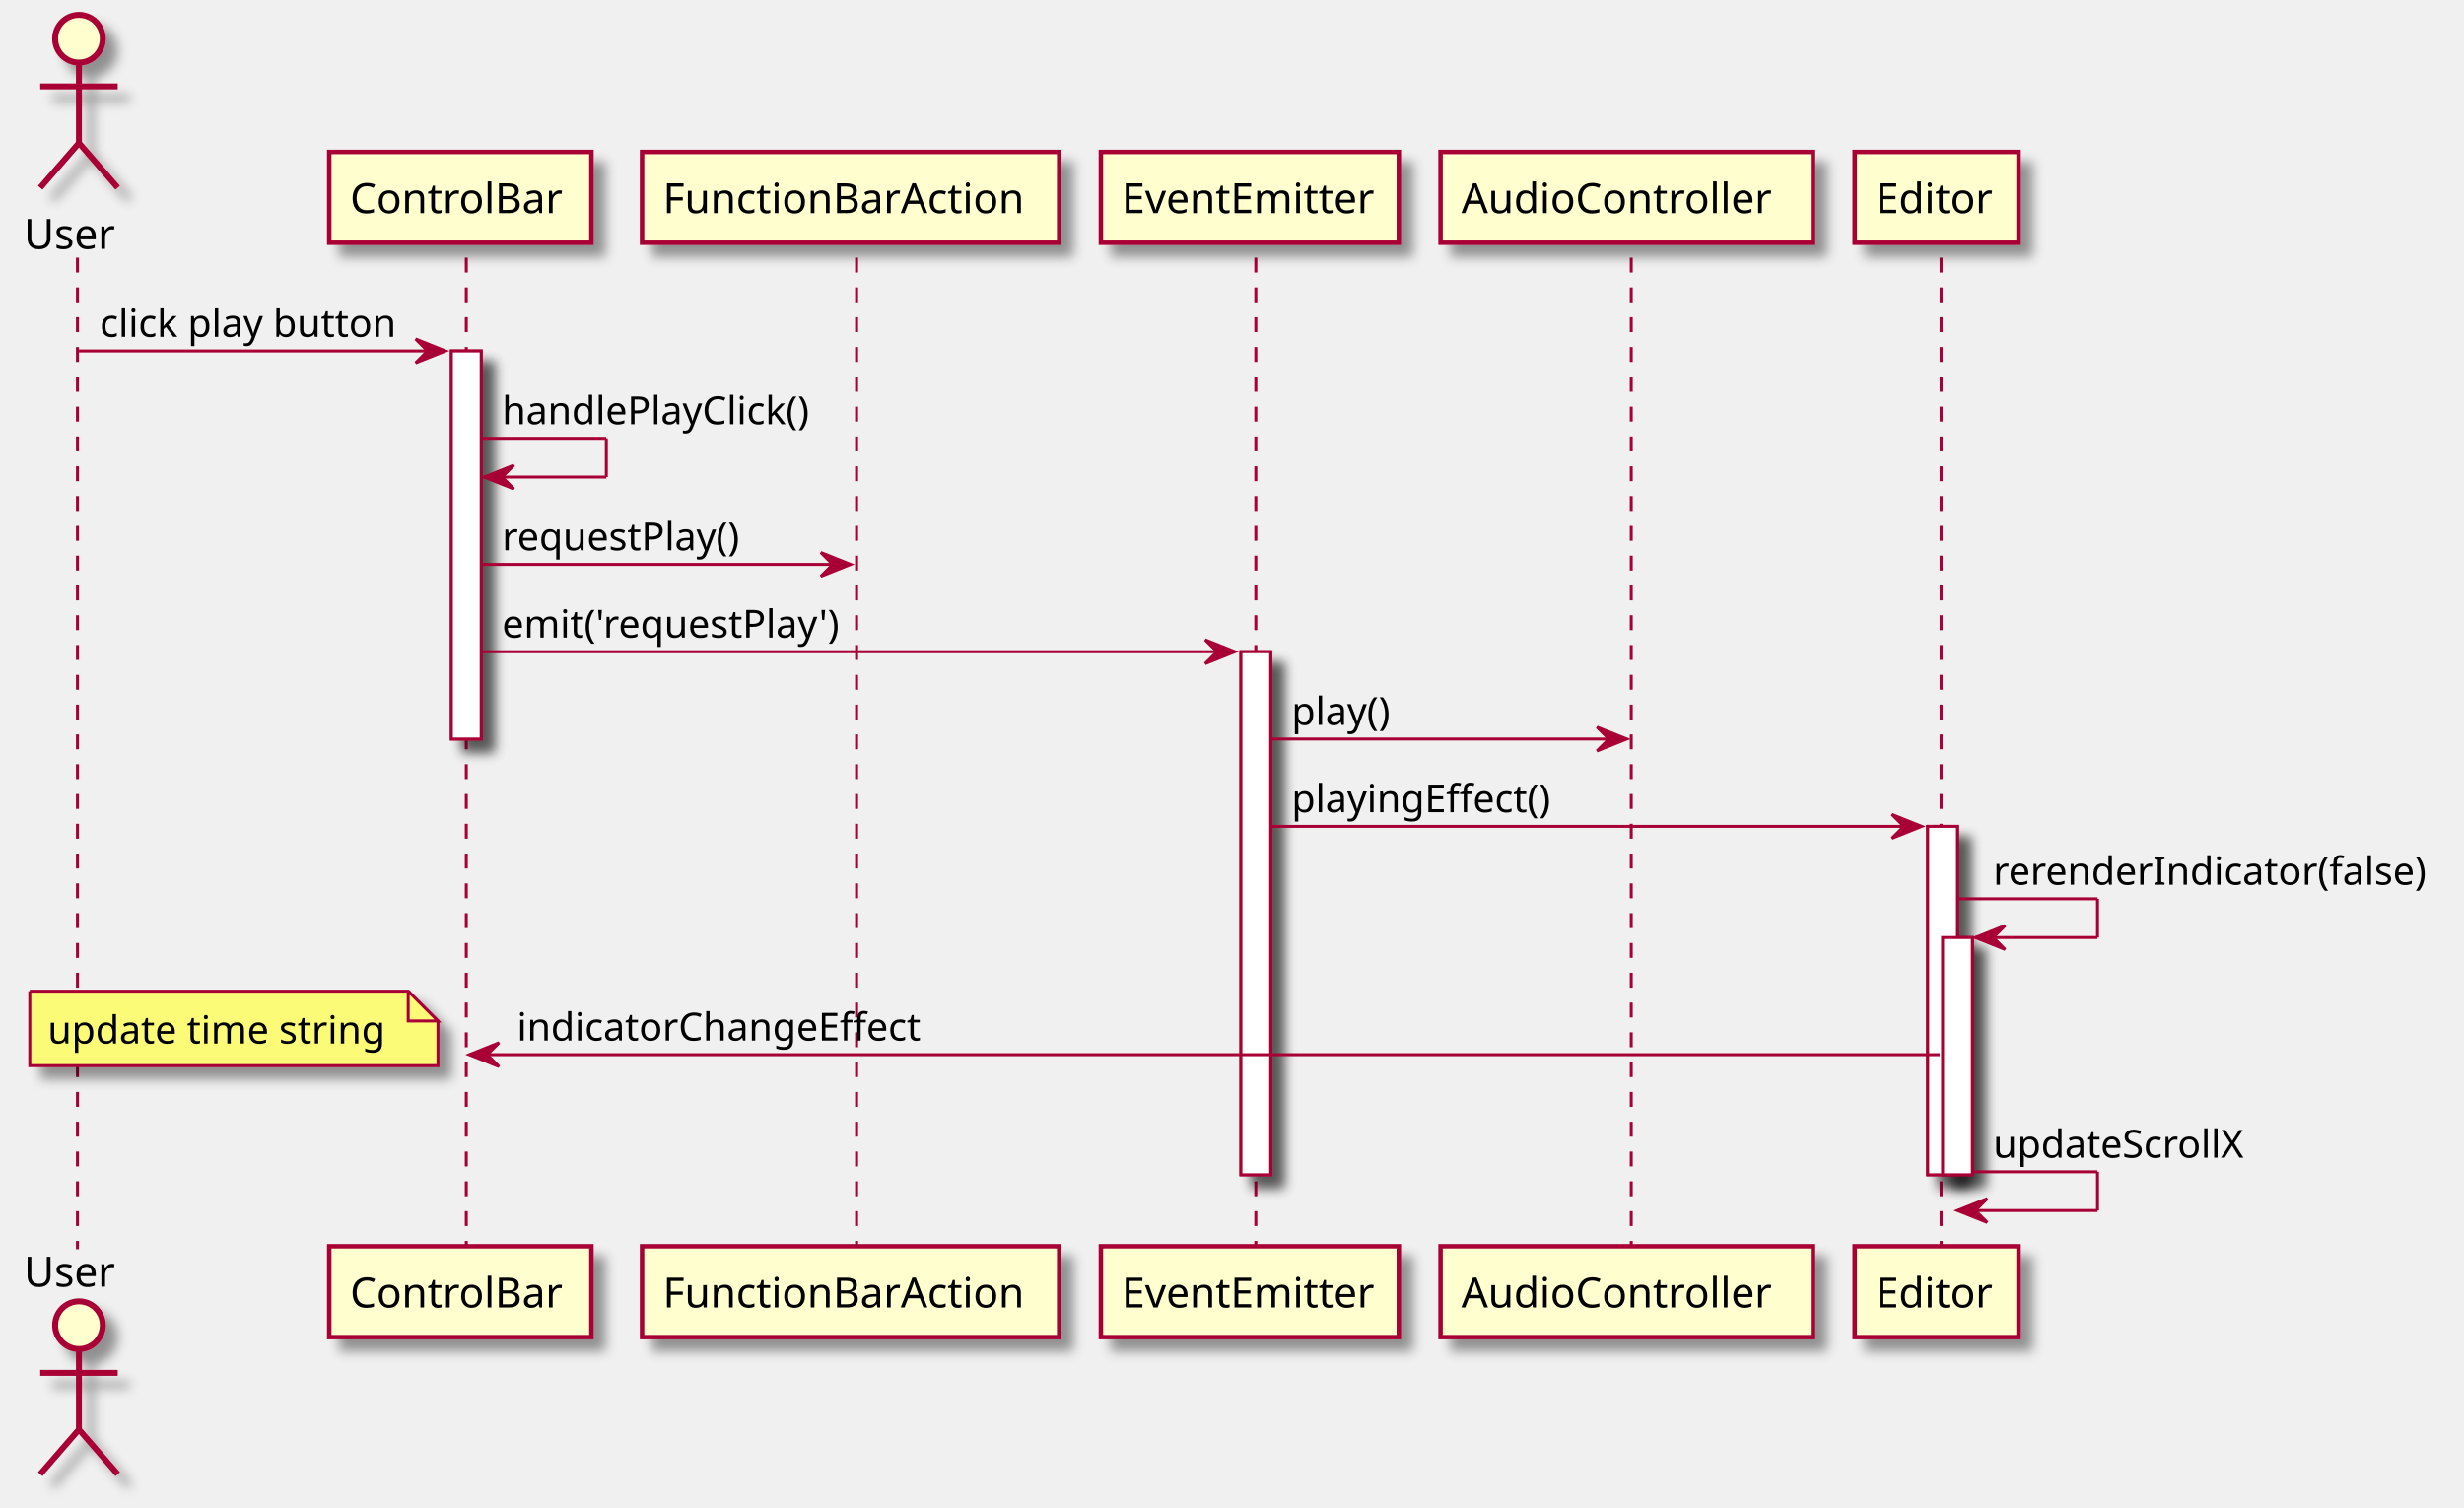
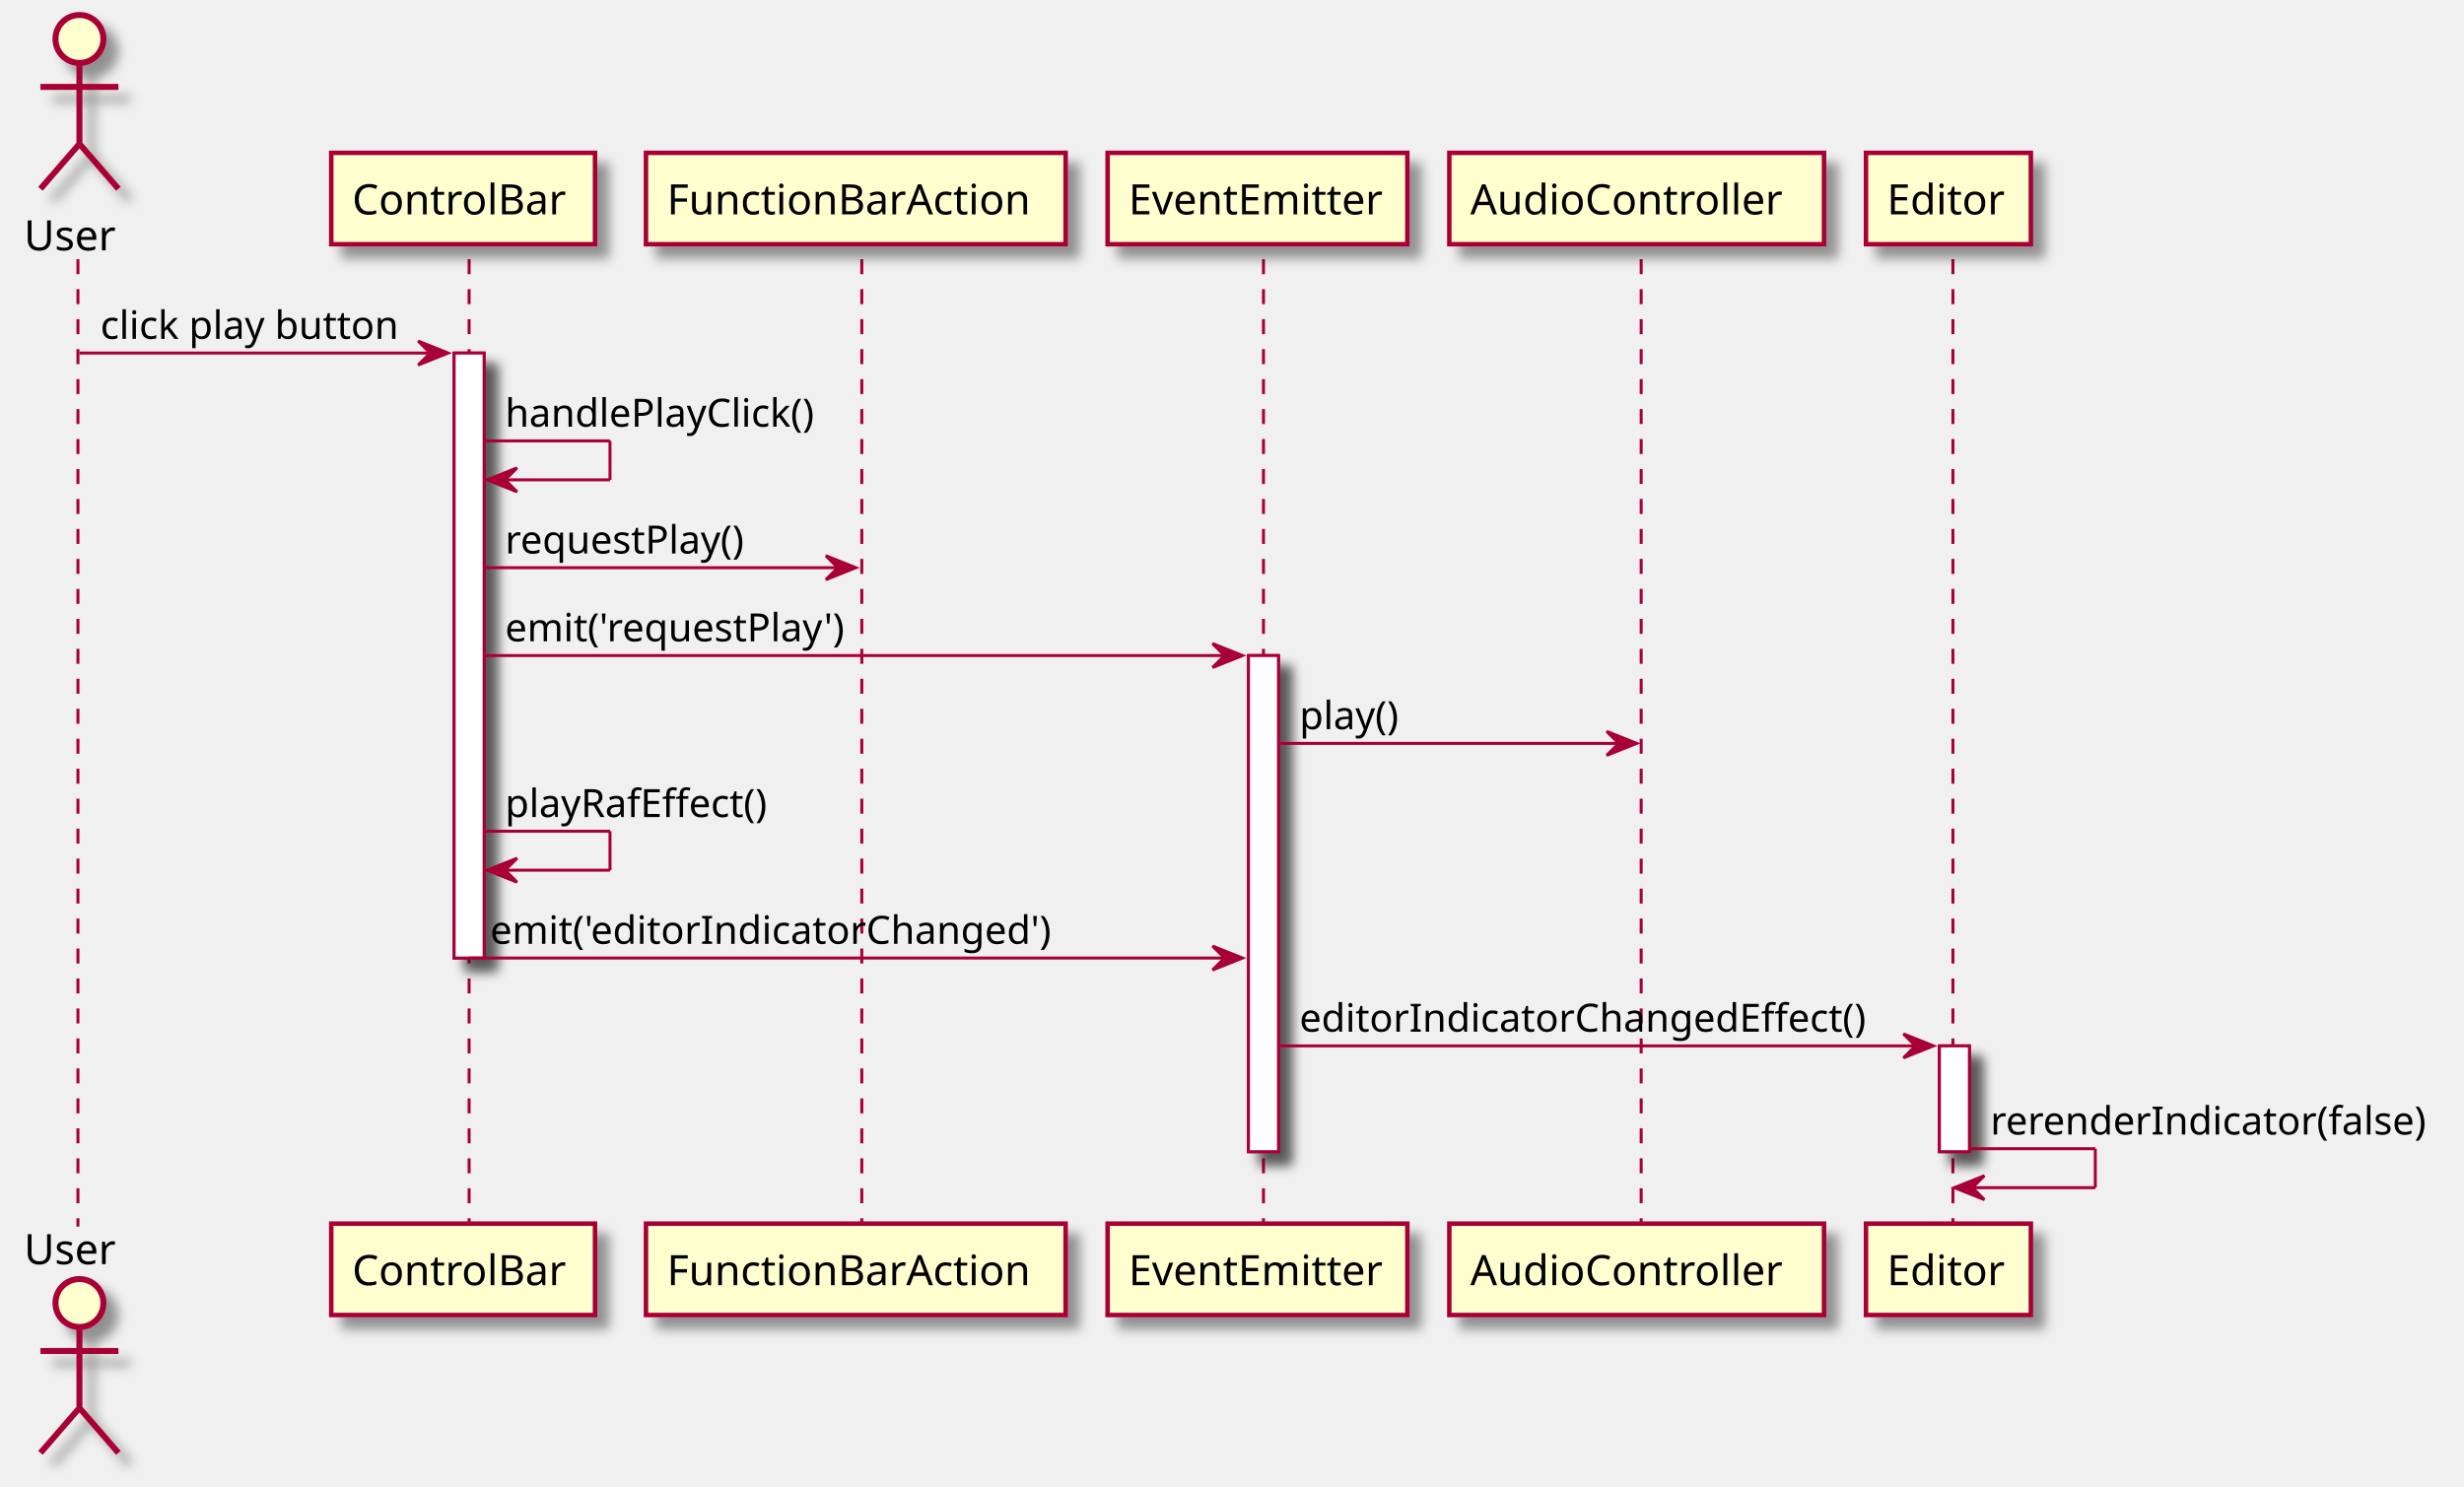
- <svg xmlns="http://www.w3.org/2000/svg" contentScriptType="application/ecmascript" contentStyleType="text/css" height="506px" preserveAspectRatio="none" style="width:827px;height:506px;" version="1.1" viewBox="0 0 827 506" width="827px" zoomAndPan="magnify">
+ <svg xmlns="http://www.w3.org/2000/svg" contentScriptType="application/ecmascript" contentStyleType="text/css" height="496px" preserveAspectRatio="none" style="width:822px;height:496px;" version="1.1" viewBox="0 0 822 496" width="822px" zoomAndPan="magnify">
  <defs>
-     <filter height="300%" id="fs5imjddw2zlz" width="300%" x="-1" y="-1">
+     <filter height="300%" id="fj0hr75nisi55" width="300%" x="-1" y="-1">
      <feGaussianBlur result="blurOut" stdDeviation="2.0" />
      <feColorMatrix in="blurOut" result="blurOut2" type="matrix" values="0 0 0 0 0 0 0 0 0 0 0 0 0 0 0 0 0 0 .4 0" />
      <feOffset dx="4.0" dy="4.0" in="blurOut2" result="blurOut3" />
      <feBlend in="SourceGraphic" in2="blurOut3" mode="normal" />
    </filter>
  </defs>
  <g>
-     <rect fill="#FFFFFF" filter="url(#fs5imjddw2zlz)" height="130.242" style="stroke: #A80036; stroke-width: 1.0;" width="10" x="151.5" y="117.799" />
-     <rect fill="#FFFFFF" filter="url(#fs5imjddw2zlz)" height="175.553" style="stroke: #A80036; stroke-width: 1.0;" width="10" x="416.5" y="218.731" />
-     <rect fill="#FFFFFF" filter="url(#fs5imjddw2zlz)" height="116.932" style="stroke: #A80036; stroke-width: 1.0;" width="10" x="647" y="277.352" />
-     <rect fill="#FFFFFF" filter="url(#fs5imjddw2zlz)" height="79.621" style="stroke: #A80036; stroke-width: 1.0;" width="10" x="652" y="314.662" />
-     <line style="stroke: #A80036; stroke-width: 1.0; stroke-dasharray: 5.0,5.0;" x1="26" x2="26" y1="86.488" y2="419.283" />
-     <line style="stroke: #A80036; stroke-width: 1.0; stroke-dasharray: 5.0,5.0;" x1="156.5" x2="156.5" y1="86.488" y2="419.283" />
-     <line style="stroke: #A80036; stroke-width: 1.0; stroke-dasharray: 5.0,5.0;" x1="287.5" x2="287.5" y1="86.488" y2="419.283" />
-     <line style="stroke: #A80036; stroke-width: 1.0; stroke-dasharray: 5.0,5.0;" x1="421.5" x2="421.5" y1="86.488" y2="419.283" />
-     <line style="stroke: #A80036; stroke-width: 1.0; stroke-dasharray: 5.0,5.0;" x1="547.5" x2="547.5" y1="86.488" y2="419.283" />
-     <line style="stroke: #A80036; stroke-width: 1.0; stroke-dasharray: 5.0,5.0;" x1="651.5" x2="651.5" y1="86.488" y2="419.283" />
+     <rect fill="#FFFFFF" filter="url(#fj0hr75nisi55)" height="201.863" style="stroke: #A80036; stroke-width: 1.0;" width="10" x="151.5" y="117.799" />
+     <rect fill="#FFFFFF" filter="url(#fj0hr75nisi55)" height="165.553" style="stroke: #A80036; stroke-width: 1.0;" width="10" x="416.5" y="218.731" />
+     <rect fill="#FFFFFF" filter="url(#fj0hr75nisi55)" height="35.31" style="stroke: #A80036; stroke-width: 1.0;" width="10" x="647" y="348.973" />
+     <line style="stroke: #A80036; stroke-width: 1.0; stroke-dasharray: 5.0,5.0;" x1="26" x2="26" y1="86.488" y2="409.283" />
+     <line style="stroke: #A80036; stroke-width: 1.0; stroke-dasharray: 5.0,5.0;" x1="156.5" x2="156.5" y1="86.488" y2="409.283" />
+     <line style="stroke: #A80036; stroke-width: 1.0; stroke-dasharray: 5.0,5.0;" x1="287.5" x2="287.5" y1="86.488" y2="409.283" />
+     <line style="stroke: #A80036; stroke-width: 1.0; stroke-dasharray: 5.0,5.0;" x1="421.5" x2="421.5" y1="86.488" y2="409.283" />
+     <line style="stroke: #A80036; stroke-width: 1.0; stroke-dasharray: 5.0,5.0;" x1="547.5" x2="547.5" y1="86.488" y2="409.283" />
+     <line style="stroke: #A80036; stroke-width: 1.0; stroke-dasharray: 5.0,5.0;" x1="651.5" x2="651.5" y1="86.488" y2="409.283" />
    <text fill="#000000" font-family="sans-serif" font-size="14" lengthAdjust="spacingAndGlyphs" textLength="31" x="8" y="83.535">User</text>
-     <ellipse cx="26.5" cy="13" fill="#FEFECE" filter="url(#fs5imjddw2zlz)" rx="8" ry="8" style="stroke: #A80036; stroke-width: 2.0;" />
-     <path d="M26.5,21 L26.5,48 M13.5,29 L39.5,29 M26.5,48 L13.5,63 M26.5,48 L39.5,63 " fill="none" filter="url(#fs5imjddw2zlz)" style="stroke: #A80036; stroke-width: 2.0;" />
-     <text fill="#000000" font-family="sans-serif" font-size="14" lengthAdjust="spacingAndGlyphs" textLength="31" x="8" y="431.818">User</text>
-     <ellipse cx="26.5" cy="444.772" fill="#FEFECE" filter="url(#fs5imjddw2zlz)" rx="8" ry="8" style="stroke: #A80036; stroke-width: 2.0;" />
-     <path d="M26.5,452.772 L26.5,479.772 M13.5,460.772 L39.5,460.772 M26.5,479.772 L13.5,494.772 M26.5,479.772 L39.5,494.772 " fill="none" filter="url(#fs5imjddw2zlz)" style="stroke: #A80036; stroke-width: 2.0;" />
-     <rect fill="#FEFECE" filter="url(#fs5imjddw2zlz)" height="30.488" style="stroke: #A80036; stroke-width: 1.5;" width="88" x="110.5" y="51" />
+     <ellipse cx="26.5" cy="13" fill="#FEFECE" filter="url(#fj0hr75nisi55)" rx="8" ry="8" style="stroke: #A80036; stroke-width: 2.0;" />
+     <path d="M26.5,21 L26.5,48 M13.5,29 L39.5,29 M26.5,48 L13.5,63 M26.5,48 L39.5,63 " fill="none" filter="url(#fj0hr75nisi55)" style="stroke: #A80036; stroke-width: 2.0;" />
+     <text fill="#000000" font-family="sans-serif" font-size="14" lengthAdjust="spacingAndGlyphs" textLength="31" x="8" y="421.818">User</text>
+     <ellipse cx="26.5" cy="434.772" fill="#FEFECE" filter="url(#fj0hr75nisi55)" rx="8" ry="8" style="stroke: #A80036; stroke-width: 2.0;" />
+     <path d="M26.5,442.772 L26.5,469.772 M13.5,450.772 L39.5,450.772 M26.5,469.772 L13.5,484.772 M26.5,469.772 L39.5,484.772 " fill="none" filter="url(#fj0hr75nisi55)" style="stroke: #A80036; stroke-width: 2.0;" />
+     <rect fill="#FEFECE" filter="url(#fj0hr75nisi55)" height="30.488" style="stroke: #A80036; stroke-width: 1.5;" width="88" x="110.5" y="51" />
    <text fill="#000000" font-family="sans-serif" font-size="14" lengthAdjust="spacingAndGlyphs" textLength="74" x="117.5" y="71.535">ControlBar</text>
-     <rect fill="#FEFECE" filter="url(#fs5imjddw2zlz)" height="30.488" style="stroke: #A80036; stroke-width: 1.5;" width="88" x="110.5" y="418.283" />
-     <text fill="#000000" font-family="sans-serif" font-size="14" lengthAdjust="spacingAndGlyphs" textLength="74" x="117.5" y="438.818">ControlBar</text>
-     <rect fill="#FEFECE" filter="url(#fs5imjddw2zlz)" height="30.488" style="stroke: #A80036; stroke-width: 1.5;" width="140" x="215.5" y="51" />
+     <rect fill="#FEFECE" filter="url(#fj0hr75nisi55)" height="30.488" style="stroke: #A80036; stroke-width: 1.5;" width="88" x="110.5" y="408.283" />
+     <text fill="#000000" font-family="sans-serif" font-size="14" lengthAdjust="spacingAndGlyphs" textLength="74" x="117.5" y="428.818">ControlBar</text>
+     <rect fill="#FEFECE" filter="url(#fj0hr75nisi55)" height="30.488" style="stroke: #A80036; stroke-width: 1.5;" width="140" x="215.5" y="51" />
    <text fill="#000000" font-family="sans-serif" font-size="14" lengthAdjust="spacingAndGlyphs" textLength="126" x="222.5" y="71.535">FunctionBarAction</text>
-     <rect fill="#FEFECE" filter="url(#fs5imjddw2zlz)" height="30.488" style="stroke: #A80036; stroke-width: 1.5;" width="140" x="215.5" y="418.283" />
-     <text fill="#000000" font-family="sans-serif" font-size="14" lengthAdjust="spacingAndGlyphs" textLength="126" x="222.5" y="438.818">FunctionBarAction</text>
-     <rect fill="#FEFECE" filter="url(#fs5imjddw2zlz)" height="30.488" style="stroke: #A80036; stroke-width: 1.5;" width="100" x="369.5" y="51" />
+     <rect fill="#FEFECE" filter="url(#fj0hr75nisi55)" height="30.488" style="stroke: #A80036; stroke-width: 1.5;" width="140" x="215.5" y="408.283" />
+     <text fill="#000000" font-family="sans-serif" font-size="14" lengthAdjust="spacingAndGlyphs" textLength="126" x="222.5" y="428.818">FunctionBarAction</text>
+     <rect fill="#FEFECE" filter="url(#fj0hr75nisi55)" height="30.488" style="stroke: #A80036; stroke-width: 1.5;" width="100" x="369.5" y="51" />
    <text fill="#000000" font-family="sans-serif" font-size="14" lengthAdjust="spacingAndGlyphs" textLength="86" x="376.5" y="71.535">EventEmitter</text>
-     <rect fill="#FEFECE" filter="url(#fs5imjddw2zlz)" height="30.488" style="stroke: #A80036; stroke-width: 1.5;" width="100" x="369.5" y="418.283" />
-     <text fill="#000000" font-family="sans-serif" font-size="14" lengthAdjust="spacingAndGlyphs" textLength="86" x="376.5" y="438.818">EventEmitter</text>
-     <rect fill="#FEFECE" filter="url(#fs5imjddw2zlz)" height="30.488" style="stroke: #A80036; stroke-width: 1.5;" width="125" x="483.5" y="51" />
+     <rect fill="#FEFECE" filter="url(#fj0hr75nisi55)" height="30.488" style="stroke: #A80036; stroke-width: 1.5;" width="100" x="369.5" y="408.283" />
+     <text fill="#000000" font-family="sans-serif" font-size="14" lengthAdjust="spacingAndGlyphs" textLength="86" x="376.5" y="428.818">EventEmitter</text>
+     <rect fill="#FEFECE" filter="url(#fj0hr75nisi55)" height="30.488" style="stroke: #A80036; stroke-width: 1.5;" width="125" x="483.5" y="51" />
    <text fill="#000000" font-family="sans-serif" font-size="14" lengthAdjust="spacingAndGlyphs" textLength="111" x="490.5" y="71.535">AudioController</text>
-     <rect fill="#FEFECE" filter="url(#fs5imjddw2zlz)" height="30.488" style="stroke: #A80036; stroke-width: 1.5;" width="125" x="483.5" y="418.283" />
-     <text fill="#000000" font-family="sans-serif" font-size="14" lengthAdjust="spacingAndGlyphs" textLength="111" x="490.5" y="438.818">AudioController</text>
-     <rect fill="#FEFECE" filter="url(#fs5imjddw2zlz)" height="30.488" style="stroke: #A80036; stroke-width: 1.5;" width="55" x="622.5" y="51" />
+     <rect fill="#FEFECE" filter="url(#fj0hr75nisi55)" height="30.488" style="stroke: #A80036; stroke-width: 1.5;" width="125" x="483.5" y="408.283" />
+     <text fill="#000000" font-family="sans-serif" font-size="14" lengthAdjust="spacingAndGlyphs" textLength="111" x="490.5" y="428.818">AudioController</text>
+     <rect fill="#FEFECE" filter="url(#fj0hr75nisi55)" height="30.488" style="stroke: #A80036; stroke-width: 1.5;" width="55" x="622.5" y="51" />
    <text fill="#000000" font-family="sans-serif" font-size="14" lengthAdjust="spacingAndGlyphs" textLength="41" x="629.5" y="71.535">Editor</text>
-     <rect fill="#FEFECE" filter="url(#fs5imjddw2zlz)" height="30.488" style="stroke: #A80036; stroke-width: 1.5;" width="55" x="622.5" y="418.283" />
-     <text fill="#000000" font-family="sans-serif" font-size="14" lengthAdjust="spacingAndGlyphs" textLength="41" x="629.5" y="438.818">Editor</text>
-     <rect fill="#FFFFFF" filter="url(#fs5imjddw2zlz)" height="130.242" style="stroke: #A80036; stroke-width: 1.0;" width="10" x="151.5" y="117.799" />
-     <rect fill="#FFFFFF" filter="url(#fs5imjddw2zlz)" height="175.553" style="stroke: #A80036; stroke-width: 1.0;" width="10" x="416.5" y="218.731" />
-     <rect fill="#FFFFFF" filter="url(#fs5imjddw2zlz)" height="116.932" style="stroke: #A80036; stroke-width: 1.0;" width="10" x="647" y="277.352" />
-     <rect fill="#FFFFFF" filter="url(#fs5imjddw2zlz)" height="79.621" style="stroke: #A80036; stroke-width: 1.0;" width="10" x="652" y="314.662" />
+     <rect fill="#FEFECE" filter="url(#fj0hr75nisi55)" height="30.488" style="stroke: #A80036; stroke-width: 1.5;" width="55" x="622.5" y="408.283" />
+     <text fill="#000000" font-family="sans-serif" font-size="14" lengthAdjust="spacingAndGlyphs" textLength="41" x="629.5" y="428.818">Editor</text>
+     <rect fill="#FFFFFF" filter="url(#fj0hr75nisi55)" height="201.863" style="stroke: #A80036; stroke-width: 1.0;" width="10" x="151.5" y="117.799" />
+     <rect fill="#FFFFFF" filter="url(#fj0hr75nisi55)" height="165.553" style="stroke: #A80036; stroke-width: 1.0;" width="10" x="416.5" y="218.731" />
+     <rect fill="#FFFFFF" filter="url(#fj0hr75nisi55)" height="35.31" style="stroke: #A80036; stroke-width: 1.0;" width="10" x="647" y="348.973" />
    <polygon fill="#A80036" points="139.5,113.799,149.5,117.799,139.5,121.799,143.5,117.799" style="stroke: #A80036; stroke-width: 1.0;" />
    <line style="stroke: #A80036; stroke-width: 1.0;" x1="26.5" x2="145.5" y1="117.799" y2="117.799" />
    <text fill="#000000" font-family="sans-serif" font-size="13" lengthAdjust="spacingAndGlyphs" textLength="106" x="33.5" y="113.057">click play button</text>
    <line style="stroke: #A80036; stroke-width: 1.0;" x1="161.5" x2="203.5" y1="147.109" y2="147.109" />
    <line style="stroke: #A80036; stroke-width: 1.0;" x1="203.5" x2="203.5" y1="147.109" y2="160.109" />
    <line style="stroke: #A80036; stroke-width: 1.0;" x1="162.5" x2="203.5" y1="160.109" y2="160.109" />
    <polygon fill="#A80036" points="172.5,156.109,162.5,160.109,172.5,164.109,168.5,160.109" style="stroke: #A80036; stroke-width: 1.0;" />
    <text fill="#000000" font-family="sans-serif" font-size="13" lengthAdjust="spacingAndGlyphs" textLength="107" x="168.5" y="142.367">handlePlayClick()</text>
    <polygon fill="#A80036" points="275.5,185.42,285.5,189.42,275.5,193.42,279.5,189.42" style="stroke: #A80036; stroke-width: 1.0;" />
    <line style="stroke: #A80036; stroke-width: 1.0;" x1="161.5" x2="281.5" y1="189.42" y2="189.42" />
    <text fill="#000000" font-family="sans-serif" font-size="13" lengthAdjust="spacingAndGlyphs" textLength="80" x="168.5" y="184.678">requestPlay()</text>
    <polygon fill="#A80036" points="404.5,214.731,414.5,218.731,404.5,222.731,408.5,218.731" style="stroke: #A80036; stroke-width: 1.0;" />
    <line style="stroke: #A80036; stroke-width: 1.0;" x1="161.5" x2="410.5" y1="218.731" y2="218.731" />
    <text fill="#000000" font-family="sans-serif" font-size="13" lengthAdjust="spacingAndGlyphs" textLength="114" x="168.5" y="213.988">emit('requestPlay')</text>
    <polygon fill="#A80036" points="536,244.041,546,248.041,536,252.041,540,248.041" style="stroke: #A80036; stroke-width: 1.0;" />
    <line style="stroke: #A80036; stroke-width: 1.0;" x1="426.5" x2="542" y1="248.041" y2="248.041" />
    <text fill="#000000" font-family="sans-serif" font-size="13" lengthAdjust="spacingAndGlyphs" textLength="34" x="433.5" y="243.299">play()</text>
-     <polygon fill="#A80036" points="635,273.352,645,277.352,635,281.352,639,277.352" style="stroke: #A80036; stroke-width: 1.0;" />
-     <line style="stroke: #A80036; stroke-width: 1.0;" x1="426.5" x2="641" y1="277.352" y2="277.352" />
-     <text fill="#000000" font-family="sans-serif" font-size="13" lengthAdjust="spacingAndGlyphs" textLength="90" x="433.5" y="272.609">playingEffect()</text>
-     <line style="stroke: #A80036; stroke-width: 1.0;" x1="657" x2="704" y1="301.662" y2="301.662" />
-     <line style="stroke: #A80036; stroke-width: 1.0;" x1="704" x2="704" y1="301.662" y2="314.662" />
-     <line style="stroke: #A80036; stroke-width: 1.0;" x1="663" x2="704" y1="314.662" y2="314.662" />
-     <polygon fill="#A80036" points="673,310.662,663,314.662,673,318.662,669,314.662" style="stroke: #A80036; stroke-width: 1.0;" />
-     <text fill="#000000" font-family="sans-serif" font-size="13" lengthAdjust="spacingAndGlyphs" textLength="146" x="669" y="296.92">rerenderIndicator(false)</text>
-     <polygon fill="#A80036" points="167.5,349.973,157.5,353.973,167.5,357.973,163.5,353.973" style="stroke: #A80036; stroke-width: 1.0;" />
-     <line style="stroke: #A80036; stroke-width: 1.0;" x1="161.5" x2="651" y1="353.973" y2="353.973" />
-     <text fill="#000000" font-family="sans-serif" font-size="13" lengthAdjust="spacingAndGlyphs" textLength="139" x="173.5" y="349.231">indicatorChangeEffect</text>
-     <path d="M10,332.662 L10,357.662 L147,357.662 L147,342.662 L137,332.662 L10,332.662 " fill="#FBFB77" filter="url(#fs5imjddw2zlz)" style="stroke: #A80036; stroke-width: 1.0;" />
-     <path d="M137,332.662 L137,342.662 L147,342.662 L137,332.662 " fill="#FBFB77" style="stroke: #A80036; stroke-width: 1.0;" />
-     <text fill="#000000" font-family="sans-serif" font-size="13" lengthAdjust="spacingAndGlyphs" textLength="116" x="16" y="350.231">update time string</text>
-     <line style="stroke: #A80036; stroke-width: 1.0;" x1="662" x2="704" y1="393.283" y2="393.283" />
-     <line style="stroke: #A80036; stroke-width: 1.0;" x1="704" x2="704" y1="393.283" y2="406.283" />
-     <line style="stroke: #A80036; stroke-width: 1.0;" x1="657" x2="704" y1="406.283" y2="406.283" />
-     <polygon fill="#A80036" points="667,402.283,657,406.283,667,410.283,663,406.283" style="stroke: #A80036; stroke-width: 1.0;" />
-     <text fill="#000000" font-family="sans-serif" font-size="13" lengthAdjust="spacingAndGlyphs" textLength="86" x="669" y="388.541">updateScrollX</text>
+     <line style="stroke: #A80036; stroke-width: 1.0;" x1="161.5" x2="203.5" y1="277.352" y2="277.352" />
+     <line style="stroke: #A80036; stroke-width: 1.0;" x1="203.5" x2="203.5" y1="277.352" y2="290.352" />
+     <line style="stroke: #A80036; stroke-width: 1.0;" x1="162.5" x2="203.5" y1="290.352" y2="290.352" />
+     <polygon fill="#A80036" points="172.5,286.352,162.5,290.352,172.5,294.352,168.5,290.352" style="stroke: #A80036; stroke-width: 1.0;" />
+     <text fill="#000000" font-family="sans-serif" font-size="13" lengthAdjust="spacingAndGlyphs" textLength="90" x="168.5" y="272.609">playRafEffect()</text>
+     <polygon fill="#A80036" points="404.5,315.662,414.5,319.662,404.5,323.662,408.5,319.662" style="stroke: #A80036; stroke-width: 1.0;" />
+     <line style="stroke: #A80036; stroke-width: 1.0;" x1="156.5" x2="410.5" y1="319.662" y2="319.662" />
+     <text fill="#000000" font-family="sans-serif" font-size="13" lengthAdjust="spacingAndGlyphs" textLength="190" x="163.5" y="314.92">emit('editorIndicatorChanged')</text>
+     <polygon fill="#A80036" points="635,344.973,645,348.973,635,352.973,639,348.973" style="stroke: #A80036; stroke-width: 1.0;" />
+     <line style="stroke: #A80036; stroke-width: 1.0;" x1="426.5" x2="641" y1="348.973" y2="348.973" />
+     <text fill="#000000" font-family="sans-serif" font-size="13" lengthAdjust="spacingAndGlyphs" textLength="192" x="433.5" y="344.231">editorIndicatorChangedEffect()</text>
+     <line style="stroke: #A80036; stroke-width: 1.0;" x1="657" x2="699" y1="383.283" y2="383.283" />
+     <line style="stroke: #A80036; stroke-width: 1.0;" x1="699" x2="699" y1="383.283" y2="396.283" />
+     <line style="stroke: #A80036; stroke-width: 1.0;" x1="652" x2="699" y1="396.283" y2="396.283" />
+     <polygon fill="#A80036" points="662,392.283,652,396.283,662,400.283,658,396.283" style="stroke: #A80036; stroke-width: 1.0;" />
+     <text fill="#000000" font-family="sans-serif" font-size="13" lengthAdjust="spacingAndGlyphs" textLength="146" x="664" y="378.541">rerenderIndicator(false)</text>
  </g>
</svg>
